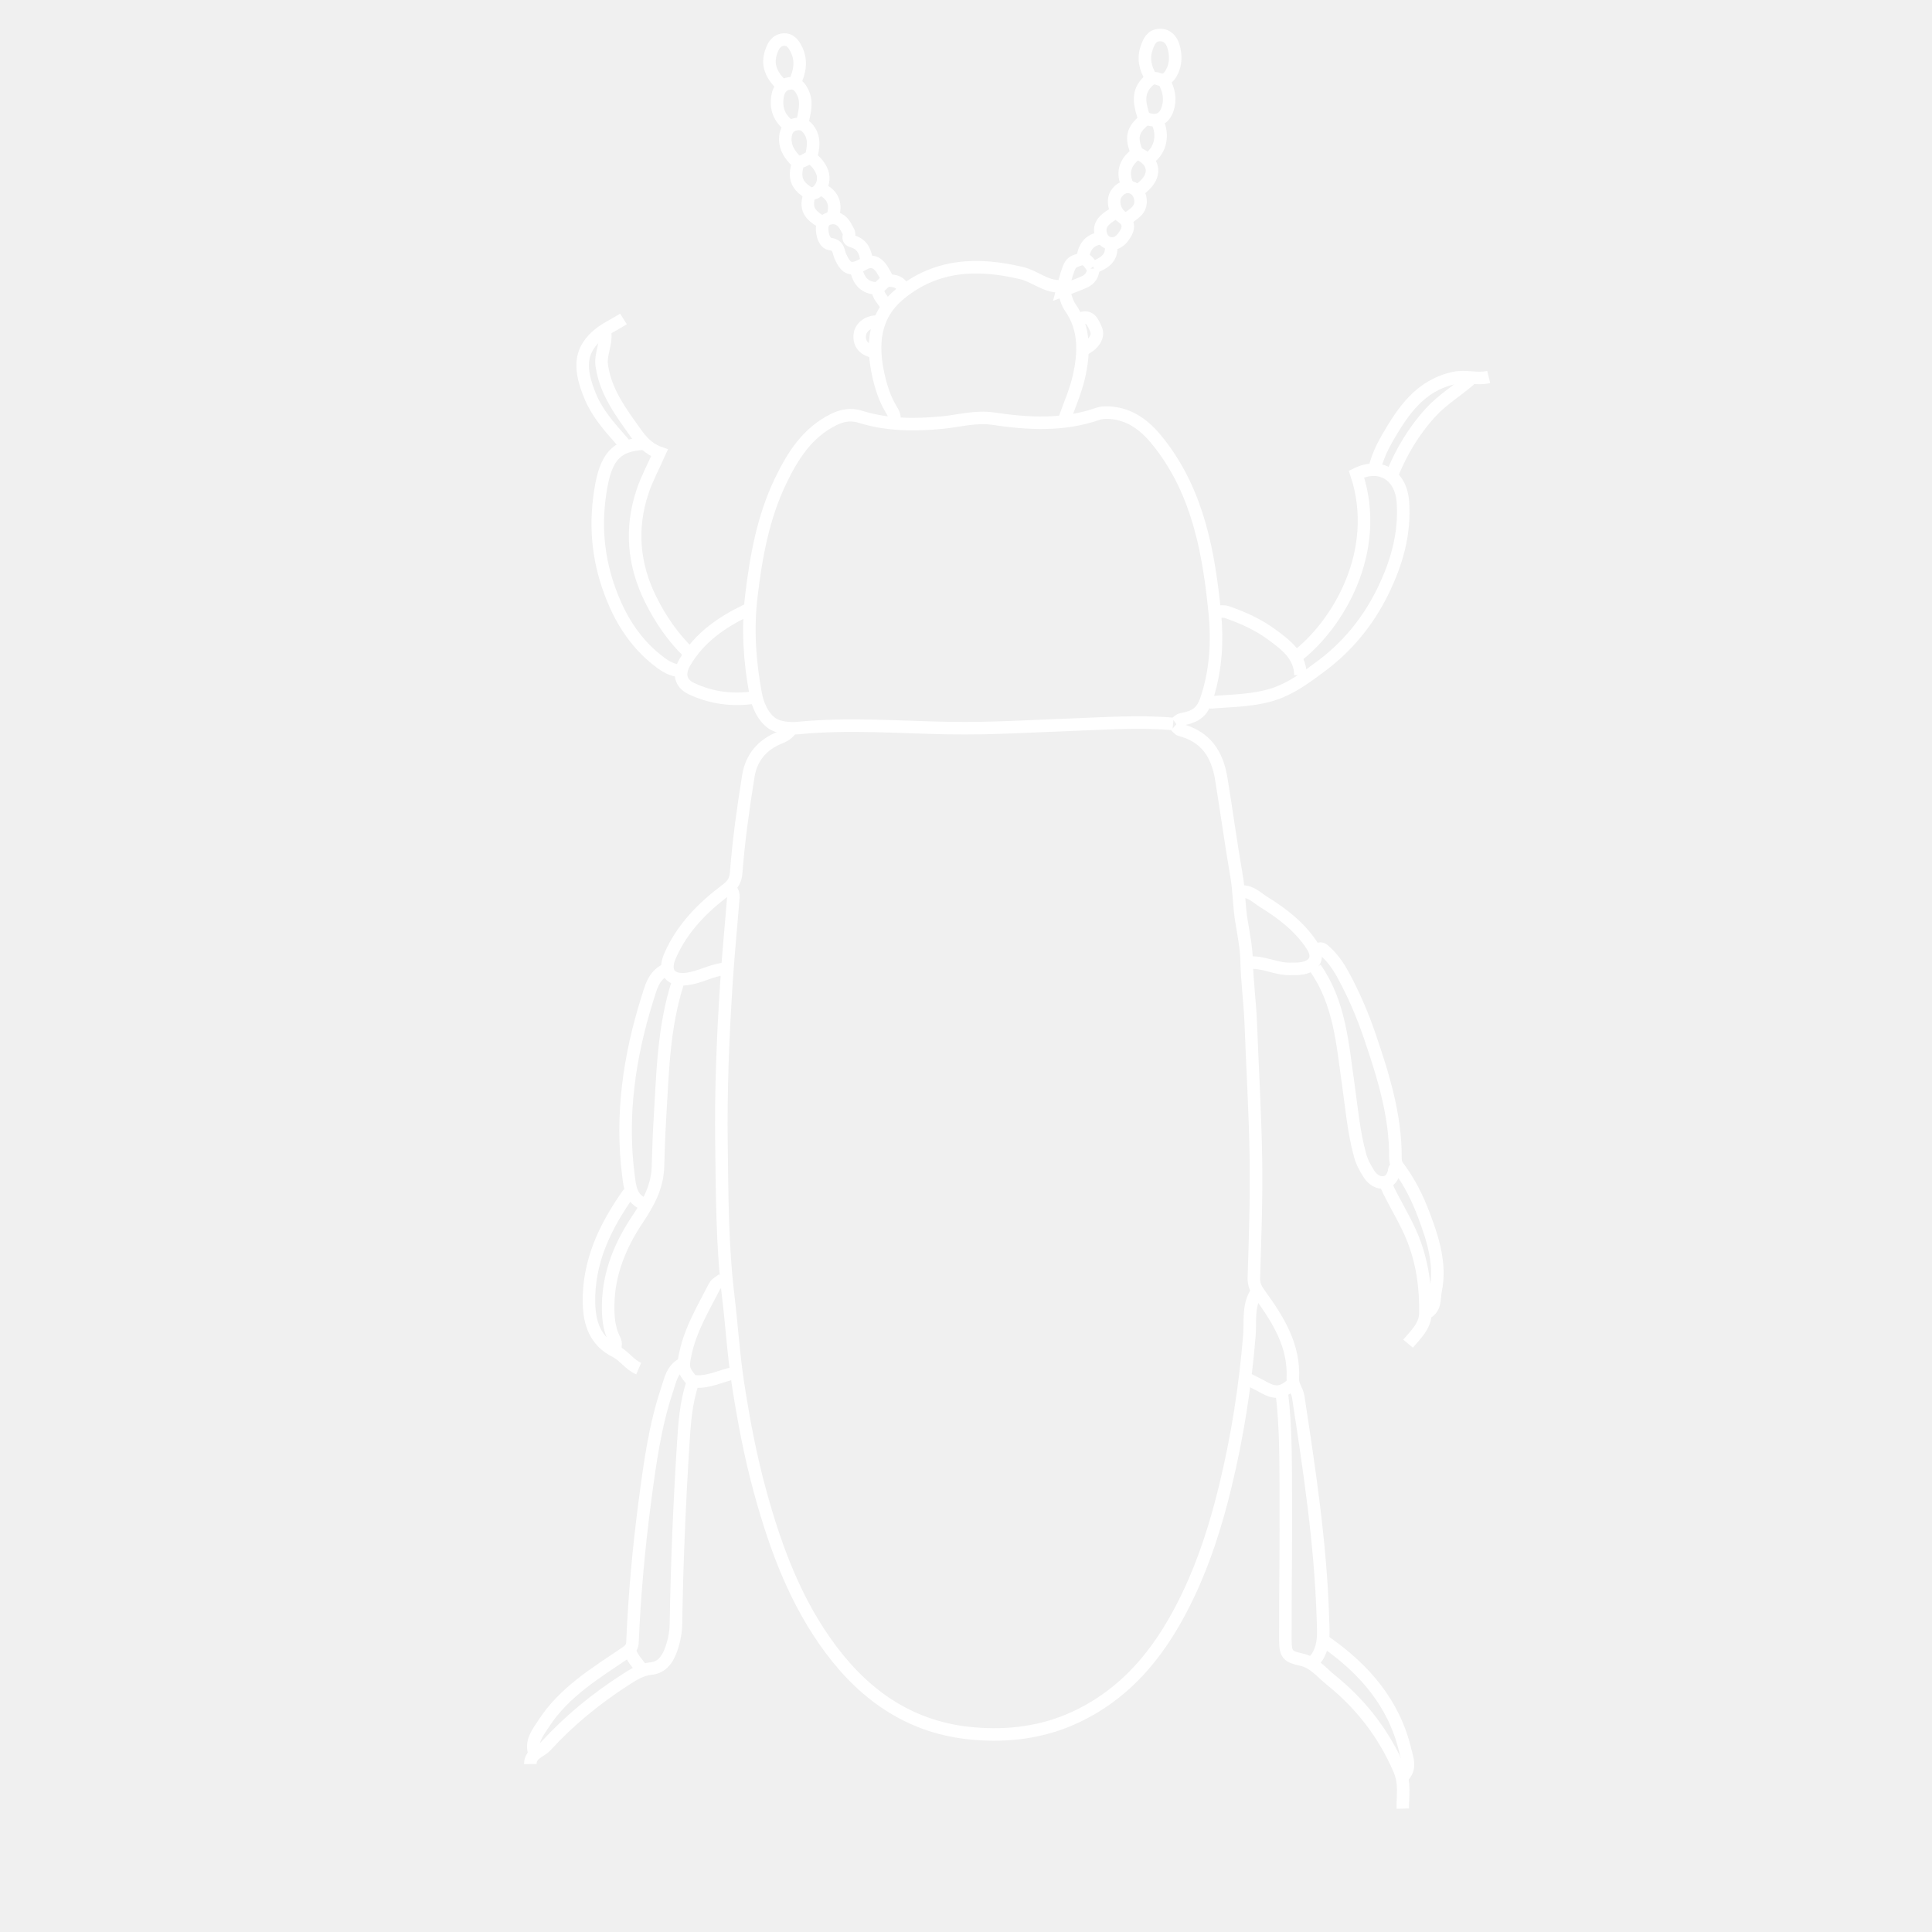
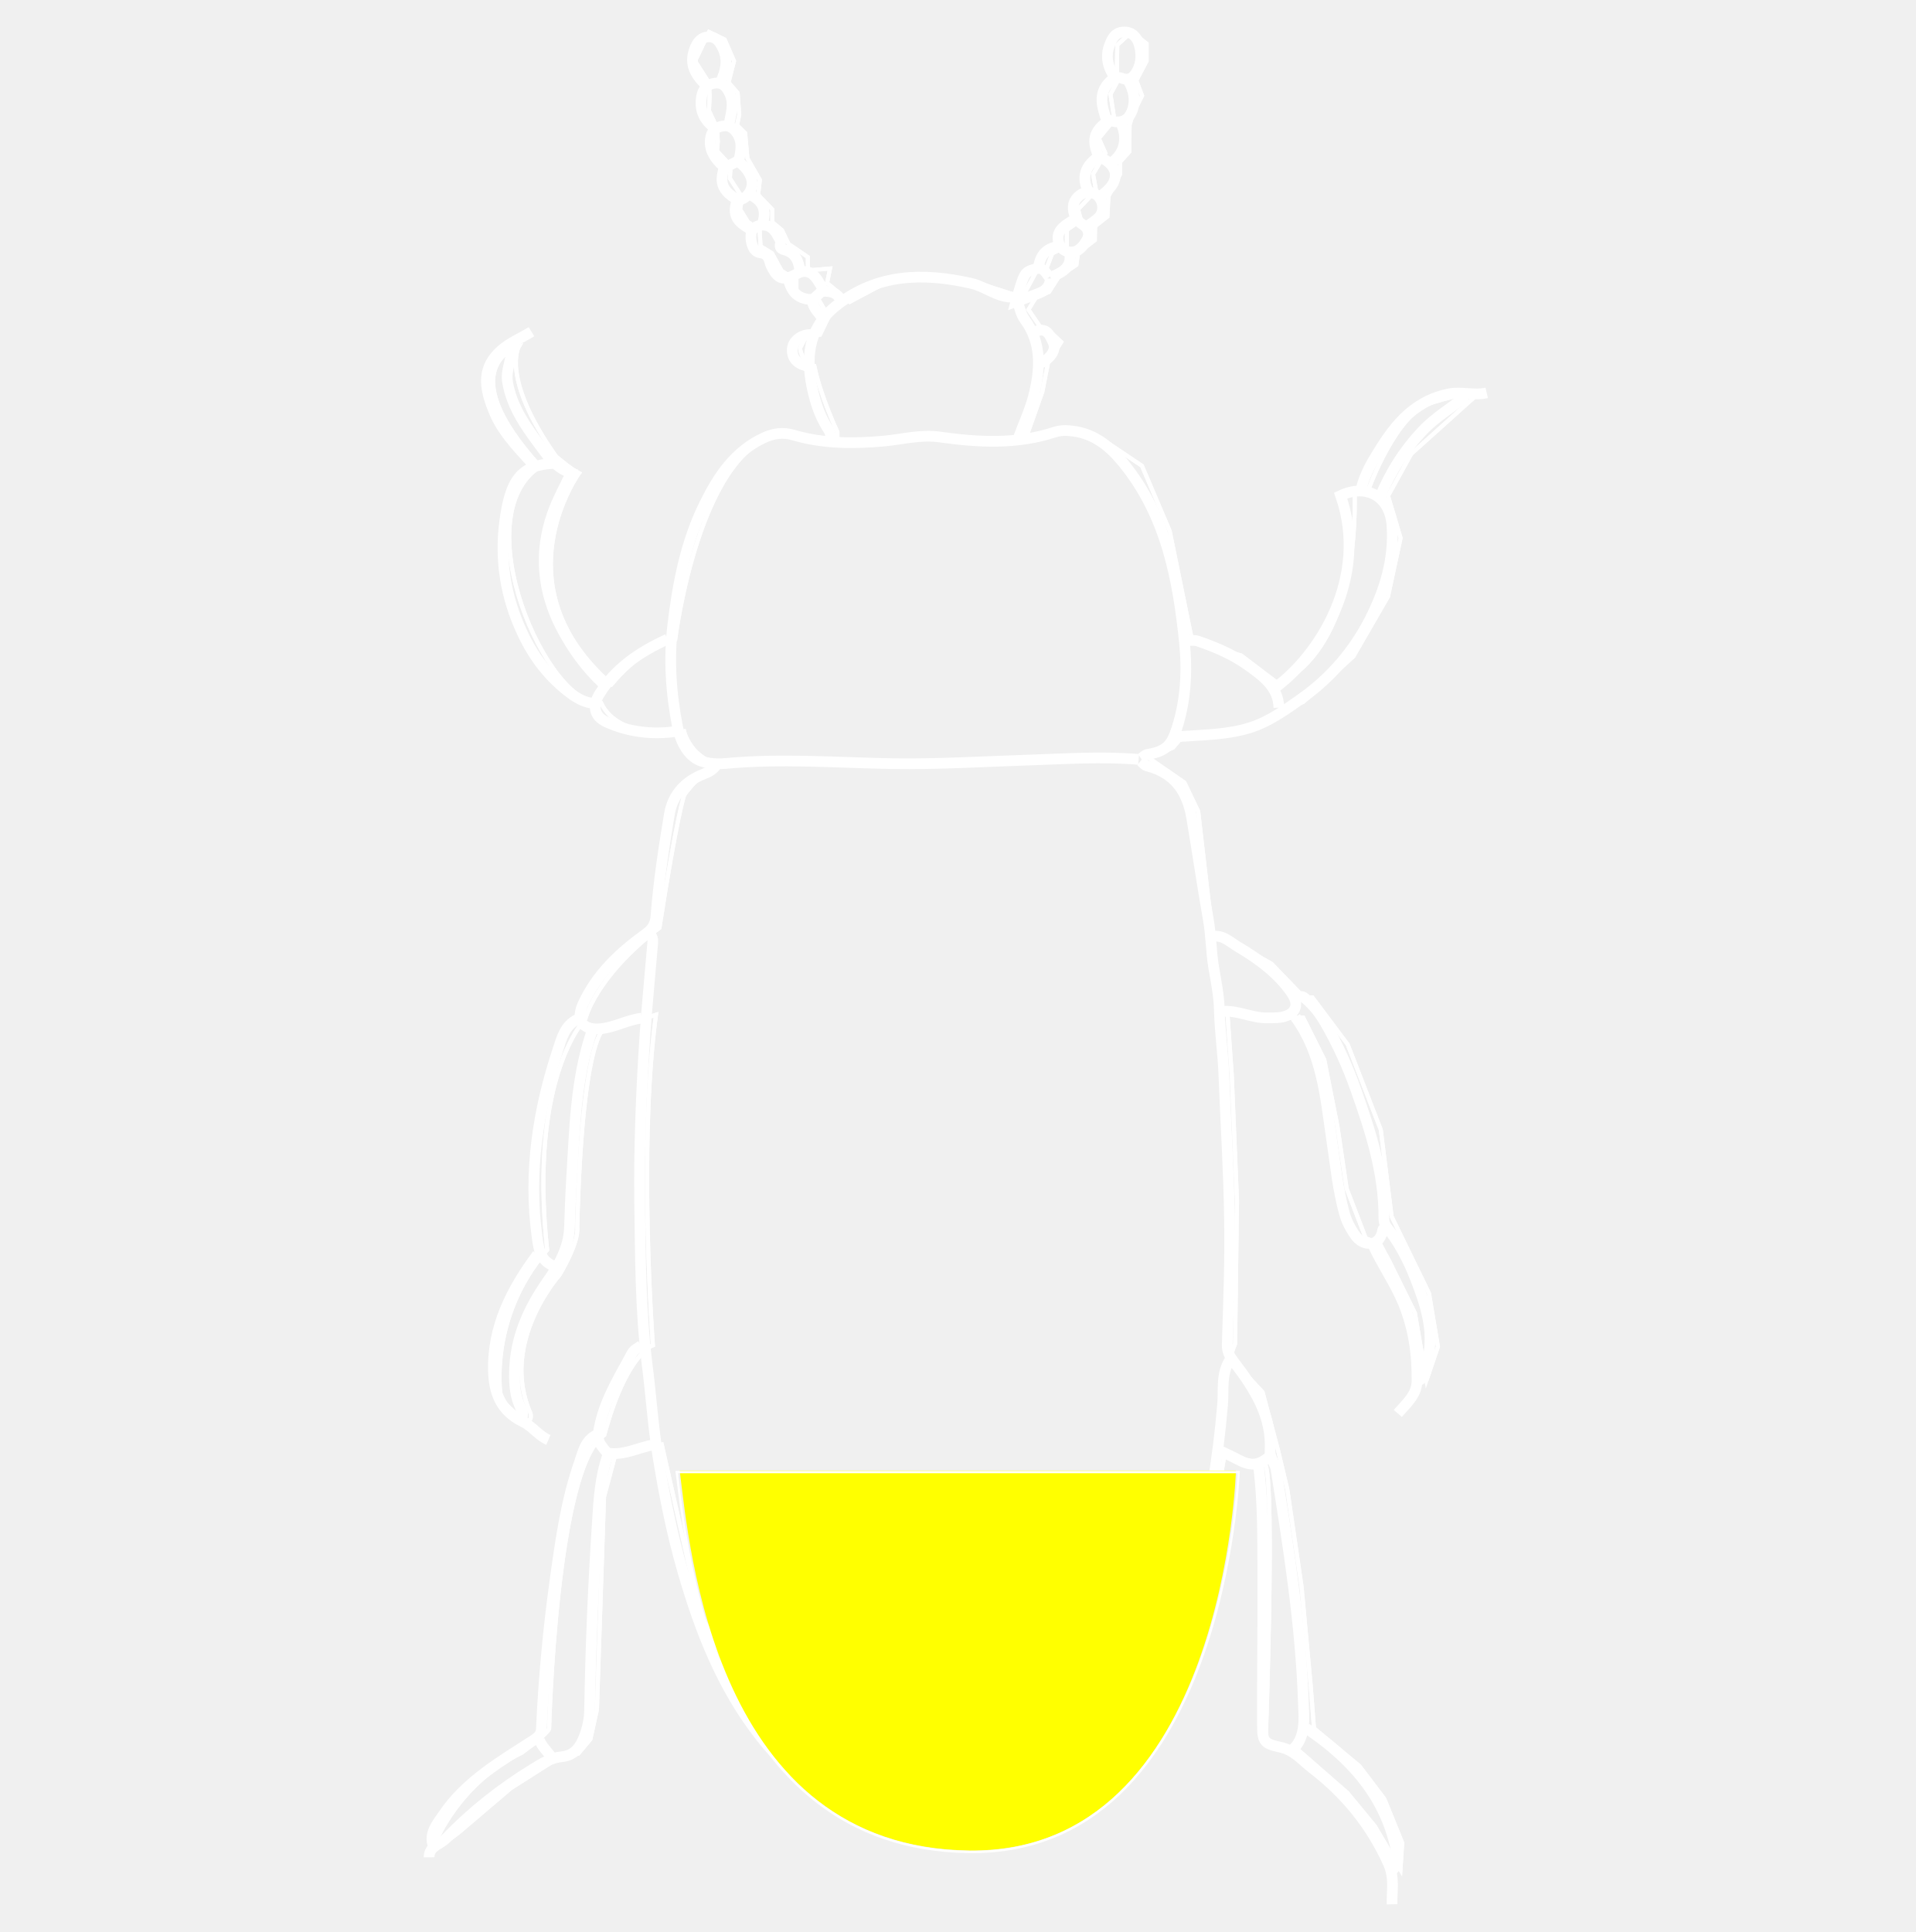
- <svg xmlns="http://www.w3.org/2000/svg" version="1.0" id="Layer_1" x="0px" y="0px" width="270px" height="270px" viewBox="0 0 270 270" enable-background="new 0 0 270 270" xml:space="preserve">
-   <g id="TSch3W_1_">
+ <svg xmlns="http://www.w3.org/2000/svg" version="1.1" x="0px" y="0px" width="1430.9px" height="1443.3px" viewBox="580 -586.3 1430.9 1443.3" enable-background="new 580 -586.3 1430.9 1443.3" xml:space="preserve">
+   <g id="Layer_10">
+ </g>
+   <g id="Layer_11">
+ </g>
+   <g id="Layer_9">
+     <rect x="731" y="-840.3" stroke="#FFFFFF" stroke-width="3" width="8" height="0" />
+   </g>
+   <g id="Layer_2_1_">
+ </g>
+   <g id="Layer_3_1_">
+ </g>
+   <g id="Layer_1">
+     <g id="Layer_3_copy">
+ 	</g>
+     <g id="Layer_2">
+ 	</g>
+     <g id="Layer_3">
+       <path fill="none" stroke="#FFFFFF" stroke-width="3" d="M905.9,788.9c0,0,17.4-43.5,64-65.9c19.5-14.2,20.3-17.8,20.3-17.8    s5-196.2,41.2-219.5c16.5-60.9,36.3-67,36.3-67s-11.1-148.1,2.3-246.9c-22.8,7.3-38.6,10.4-38.6,10.4s-16.5,4.2-20.2,148.3    c1.3,12-13.3,35.7-13.3,35.7s-45.1,50.4-21.6,103.4c2.8,16-22-10.5-22-10.5s-11-59.2,34.4-111.7    c-13.9-130.5,28.6-172.6,28.6-172.6s7.1-31.1,55.3-68c13.2-85,18.5-99.2,18.5-99.2s14-20.6,29.8-22.5C1096.1-17.8,1091-40,1091-40    s-48.2,7.7-61.9-21c-40.3,3.3-103-139.7-45.6-176.8c-68.4-75.1-15.9-89.7-15.9-89.7s-14,23.1,27.7,82.1    c12.1,10.3,17.2,12.6,17.2,12.6s-60.7,83.8,24.3,157.7c23.9-28.6,47.6-33.7,47.6-33.7s18.4-148.5,82.4-153.6    c19.8,3.2,38.7,5.1,38.7,5.1v-6.3c0,0-12.9-27.6-17.2-49.3c-9.7-1.8-10.7-13.4-10.7-13.4l5.4-10.1l9.5,0.1l6.5-13.4l-7.6-12.9    l-16.5-3.8V-377l-11.1-7l-7.1-13.1l-8.6-5.3l-0.7-12.2l-8.7-5.9l-5.9-9.5l1.7-8.7l-9.3-14.4l0.6-9.5l-10.2-10.9l0.6-7.2l-0.6-10    l-6-12.9l0.5-11l-0.5-9.8l-10.4-16.3l10.4-21.7l11.7,5.6l7,16.1l-4.1,16l6.8,7.8l1.2,16.2l-1.6,7.9l6,5.9l1.7,18.8l9.3,16.2    l-1.3,11.1l10.6,11v9.5l7.2,5.9l4.9,10.3l14.4,9.8l0.1,10l16.5-1.4l-2.2,10.8l16.9,14.1l23.3-12.4l22.6-6l20,0.2l35.2,5.8l27.9,9    l10.2-19l8-3.1l4.1-10.7l10.9-5.3v-12.2l10.6-7.3l-2.2-8.1l13.4-14.2l-2.2-12.1l9.2-15.7l-4.9-11l11.6-14.1l-2.9-18.9l4.8-8.9v-12    l0.3-15.9l10.7-9.8l11.2,8.8v12.9l-7.7,14.7l4.3,11.3l-7.1,14.1l-2.2,7.7l-0.2,10.2v9.8l-6.9,7.7v9.1l-8.7,16.5l-0.8,15.2    l-9.2,7.2l-0.2,10.4l-12.5,9.6l-1.3,8.9l-13.2,8.9l-7.2,11.3l-9.7,4l-5.7,9.2l11,16.1l7.1,2.1l6.4,6l-9.9,15.7l-4.2,21.5l-12,33.8    l31.2-5.4l27.2,8.1l28,18.8l20.7,48.6l17,83.2l36.3,9.8l27.7,21c0,0,58.3-17.2,57.3-140.1c-7.8-4.4,10.4-5.3,10.4-5.3    s20.4-56.4,46.4-64.2c26-7.9,36.6-8,36.6-8l-51.3,46.1l-17.3,31.4l9.4,31.4l-9.4,43.7l-25.9,44.8l-37.6,34.1l-11.8,3.3L1529-46.7    l-24.8,7.5l-27.4,2.1l-12.1-0.7l-8.5,10l-18,7.8l26.5,18.3l10.3,21.5l10.6,91.3l7.2,1.7l37,20.9l24.3,25.2l6.2-0.1l26.4,35.2    l24.7,63.7l8.1,64.8l27.9,57.3l6.7,39.9l-8.6,25.2l-8.6-50.3l-19.2-38.9l-7.2-13.3l-10.3-3.6l-14.3-37.2L1579,255l-9.8-49.6    l-15.8-31.6l-21.3,0.5l-35.4-6l3.4,48.8l3.9,93.7l-1.4,106.7l-3.8,10.1l24.3,26.1l11.6,43.6l6.9,29.1l10.6,72.4l6.8,73.5l2.5,32.5    l34,28.3l18.5,24.4l13.4,32.9l-1.3,20L1607,778l-20.5-24.9l-36.2-31.6l-24.8-7.8c0,0,6.7-184.7,0-205.2    c-15.4-4.5-30.7-8.8-30.7-8.8l-8.3,49.5l-10.7,50.8l-38.1,87.7l-41.3,52.7l-51,29.6l-61.8,7.9l-64.5-13.9l-65.1-43.9l-51.7-102.7    l-28-124.6l-34.7,7.7l-8.4,31.4l-5.3,158.8l-4.9,22.3l-9.1,10.8l-14.1,2.7l-36.4,23.2l-38.3,32.6l-13.8,10.5L905.9,788.9z" />
+       <path fill="none" stroke="#FFFFFF" stroke-width="3" stroke-miterlimit="10" d="M905.9,788.9c0,0,17.4-43.5,64-65.9    c19.5-14.2,20.3-17.8,20.3-17.8s5-196.2,41.2-219.5c16.5-60.9,36.3-67,36.3-67s-11.1-148.1,2.3-246.9    c-22.8,7.3-38.6,10.4-38.6,10.4s-16.5,4.2-20.2,148.3c1.3,12-13.3,35.7-13.3,35.7s-45.1,50.4-21.6,103.4c2.8,16-22-10.5-22-10.5    s-11-59.2,34.4-111.7c-13.9-130.5,28.6-172.6,28.6-172.6s7.1-31.1,55.3-68c13.2-85,18.5-99.2,18.5-99.2s14-20.6,29.8-22.5    C1096.1-17.8,1091-40,1091-40s-48.2,7.7-61.9-21c-40.3,3.3-103-139.7-45.6-176.8c-68.4-75.1-15.9-89.7-15.9-89.7    s-14,23.1,27.7,82.1c12.1,10.3,17.2,12.6,17.2,12.6s-60.7,83.8,24.3,157.7c23.9-28.6,47.6-33.7,47.6-33.7s18.4-148.5,82.4-153.6    c19.8,3.2,38.7,5.1,38.7,5.1v-6.3c0,0-12.9-27.6-17.2-49.3c-9.7-1.8-10.7-13.4-10.7-13.4l5.4-10.1l9.5,0.1l6.5-13.4l-7.6-12.9    l-16.5-3.8V-377l-11.1-7l-7.1-13.1l-8.6-5.3l-0.7-12.2l-8.7-5.9l-5.9-9.5l1.7-8.7l-9.3-14.4l0.6-9.5l-10.2-10.9l0.6-7.2l-0.6-10    l-6-12.9l0.5-11l-0.5-9.8l-10.4-16.3l10.4-21.7l11.7,5.6l7,16.1l-4.1,16l6.8,7.8l1.2,16.2l-1.6,7.9l6,5.9l1.7,18.8l9.3,16.2    l-1.3,11.1l10.6,11v9.5l7.2,5.9l4.9,10.3l14.4,9.8l0.1,10l16.5-1.4l-2.2,10.8l16.9,14.1l23.3-12.4l22.6-6l20,0.2l35.2,5.8l27.9,9    l10.2-19l8-3.1l4.1-10.7l10.9-5.3v-12.2l10.6-7.3l-2.2-8.1l13.4-14.2l-2.2-12.1l9.2-15.7l-4.9-11l11.6-14.1l-2.9-18.9l4.8-8.9v-12    l0.3-15.9l10.7-9.8l11.2,8.8v12.9l-7.7,14.7l4.3,11.3l-7.1,14.1l-2.2,7.7l-0.2,10.2v9.8l-6.9,7.7v9.1l-8.7,16.5l-0.8,15.2    l-9.2,7.2l-0.2,10.4l-12.5,9.6l-1.3,8.9l-13.2,8.9l-7.2,11.3l-9.7,4l-5.7,9.2l11,16.1l7.1,2.1l6.4,6l-9.9,15.7l-4.2,21.5l-12,33.8    l31.2-5.4l27.2,8.1l28,18.8l20.7,48.6l17,83.2l36.3,9.8l27.7,21c0,0,58.3-17.2,57.3-140.1c-7.8-4.4,10.4-5.3,10.4-5.3    s20.4-56.4,46.4-64.2c26-7.9,36.6-8,36.6-8l-51.3,46.1l-17.3,31.4l9.4,31.4l-9.4,43.7l-25.9,44.8l-37.6,34.1l-11.8,3.3L1529-46.7    l-24.8,7.5l-27.4,2.1l-12.1-0.7l-8.5,10l-18,7.8l26.5,18.3l10.3,21.5l10.6,91.3l7.2,1.7l37,20.9l24.3,25.2l6.2-0.1l26.4,35.2    l24.7,63.7l8.1,64.8l27.9,57.3l6.7,39.9l-8.6,25.2l-8.6-50.3l-19.2-38.9l-7.2-13.3l-10.3-3.6l-14.3-37.2L1579,255l-9.8-49.6    l-15.8-31.6l-21.3,0.5l-35.4-6l3.4,48.8l3.9,93.7l-1.4,106.7l-3.8,10.1l24.3,26.1l11.6,43.6l6.9,29.1l10.6,72.4l6.8,73.5l2.5,32.5    l34,28.3l18.5,24.4l13.4,32.9l-1.3,20L1607,778l-20.5-24.9l-36.2-31.6l-24.8-7.8c0,0,6.7-184.7,0-205.2    c-15.4-4.5-30.7-8.8-30.7-8.8l-8.3,49.5l-10.7,50.8l-38.1,87.7l-41.3,52.7l-51,29.6l-61.8,7.9l-64.5-13.9l-65.1-43.9l-51.7-102.7    l-28-124.6l-34.7,7.7l-8.4,31.4l-5.3,158.8l-4.9,22.3l-9.1,10.8l-14.1,2.7l-36.4,23.2l-38.3,32.6l-13.8,10.5L905.9,788.9z" />
+     </g>
    <g>
-       <path fill="none" stroke="#FFFFFF" stroke-width="1.75" d="M175.466,180.8c-1.065,1.824-0.705,3.907-0.862,5.839    c-0.584,7.156-1.69,14.198-3.39,21.176c-1.248,5.121-2.812,10.114-5.055,14.872c-3.483,7.389-8.188,13.702-15.851,17.283    c-4.544,2.123-9.338,2.718-14.28,2.293c-8.481-0.729-14.89-5.048-19.878-11.698c-4.925-6.566-7.72-14.116-9.877-21.937    c-1.386-5.025-2.351-10.142-3.144-15.287c-0.624-4.049-0.865-8.148-1.358-12.21c-0.858-7.075-0.848-14.184-0.945-21.27    c-0.102-7.428,0.2-14.873,0.679-22.304c0.262-4.065,0.664-8.113,0.983-12.17c0.033-0.426-0.088-0.765-0.332-1.085" />
-       <path fill="none" stroke="#FFFFFF" stroke-width="1.75" d="M164.24,101.397c0.248,0.215,0.464,0.55,0.749,0.626    c3.525,0.933,5.121,3.355,5.689,6.828c0.737,4.514,1.347,9.048,2.128,13.549c0.366,2.109,0.343,4.226,0.69,6.321    c0.31,1.868,0.685,3.788,0.726,5.624c0.064,2.9,0.464,5.759,0.573,8.644c0.242,6.384,0.629,12.766,0.724,19.152    c0.082,5.463-0.124,10.931-0.289,16.395c-0.031,1.03,0.285,1.599,0.904,2.453c2.508,3.46,4.787,7.114,4.536,11.686    c-0.051,0.94,0.627,1.65,0.761,2.531c1.563,10.268,3.131,20.539,3.446,30.94c0.045,1.483,0.21,3.054-0.363,4.558    c-0.266,0.699-0.639,1.22-1.183,1.671" />
-       <path fill="none" stroke="#FFFFFF" stroke-width="1.75" d="M96.788,193.267c-0.954,2.813-1.133,5.759-1.317,8.676    c-0.526,8.33-0.868,16.67-1.007,25.018c-0.022,1.329-0.314,2.692-0.83,3.961c-0.489,1.201-1.299,2.125-2.627,2.257    c-1.436,0.142-2.562,0.893-3.692,1.62c-4.055,2.609-7.765,5.65-11.025,9.21c-0.746,0.815-2.196,1.045-2.173,2.521" />
-       <path fill="none" stroke="#FFFFFF" stroke-width="1.75" d="M95.366,190.62c-1.448,0.746-1.695,2.269-2.133,3.573    c-1.678,4.993-2.392,10.188-3.08,15.391c-0.874,6.614-1.482,13.246-1.763,19.91c-0.025,0.592-0.247,0.999-0.881,1.429    c-4.221,2.863-8.661,5.519-11.525,9.945c-0.812,1.255-1.885,2.507-1.271,4.224" />
-       <path fill="none" stroke="#FFFFFF" stroke-width="1.75" d="M179.131,194.633c0.59,4.758,0.53,9.545,0.562,14.322    c0.044,6.733-0.083,13.466-0.062,20.199c0.006,2.059,0.32,2.359,2.235,2.781c1.765,0.389,2.829,1.799,4.107,2.829    c4.198,3.38,7.406,7.499,9.584,12.532c0.842,1.946,0.448,3.639,0.489,5.462" />
-       <path fill="none" stroke="#FFFFFF" stroke-width="1.75" d="M164.298,101.064c0.26-0.183,0.5-0.48,0.784-0.531    c2.438-0.436,3.064-1.261,3.732-3.471c1.126-3.721,1.333-7.574,0.966-11.288c-0.835-8.447-2.3-16.826-7.747-23.809    c-1.641-2.104-3.588-3.876-6.44-4.243c-0.777-0.1-1.514-0.115-2.25,0.139c-4.77,1.646-9.666,1.371-14.508,0.652    c-2.484-0.369-4.753,0.311-7.117,0.54c-3.883,0.375-7.738,0.366-11.508-0.817c-1.288-0.404-2.479-0.199-3.67,0.384    c-3.724,1.823-5.783,5.118-7.474,8.646c-2.43,5.067-3.41,10.523-4.069,16.073c-0.546,4.596-0.231,9.124,0.605,13.624    c0.284,1.531,0.996,3.172,2.214,4.067c0.934,0.686,2.51,0.833,3.751,0.712c7.093-0.693,14.176-0.101,21.259,0.013    c5.745,0.093,11.473-0.284,17.205-0.488c4.639-0.165,9.265-0.51,13.904-0.093" />
-       <path fill="none" stroke="#FFFFFF" stroke-width="1.75" d="M89.825,62.01c-4.105,0.255-5.388,2.263-6.068,7.678    c-0.647,5.153,0.133,10.058,2.23,14.781c1.431,3.223,3.455,5.992,6.296,8.117c0.799,0.597,1.672,1.083,2.705,1.166" />
-       <path fill="none" stroke="#FFFFFF" stroke-width="1.75" d="M92.995,135.551c-1.677,0.808-2.065,2.575-2.52,4.023    c-2.531,8.04-3.731,16.269-2.651,24.707c0.2,1.566,0.344,3.278,2.196,3.988" />
-       <path fill="none" stroke="#FFFFFF" stroke-width="1.75" d="M94.758,137.229c-2.083,6.372-2.154,13.008-2.56,19.598    c-0.129,2.096-0.179,4.197-0.249,6.296c-0.091,2.738-1.344,5.027-2.813,7.215c-2.434,3.628-4.059,7.519-4.143,11.959    c-0.032,1.709,0.097,3.397,0.886,4.93c0.242,0.469,0.134,0.822,0.098,1.238" />
-       <path fill="none" stroke="#FFFFFF" stroke-width="1.75" d="M181.172,91.763c5.68-4.32,12-14.628,8.399-25.517    c3.252-1.592,6.203,0.077,6.484,3.883c0.327,4.424-0.86,8.551-2.81,12.531c-2.05,4.183-4.925,7.69-8.596,10.424    c-1.988,1.48-4.066,3.048-6.458,3.863c-2.87,0.978-5.931,0.963-8.932,1.204c-0.149,0.012-0.312-0.157-0.469-0.241" />
-       <path fill="none" stroke="#FFFFFF" stroke-width="1.75" d="M199.419,183.444c1.245-0.678,0.986-1.97,1.206-3.045    c0.758-3.702-0.351-7.168-1.615-10.538c-0.897-2.394-2.048-4.73-3.611-6.781c-0.361-0.473-0.386-0.922-0.385-1.314    c0.024-5.898-1.694-11.407-3.566-16.906c-1.028-3.02-2.269-5.921-3.803-8.712c-0.705-1.284-1.534-2.434-2.659-3.392    c-0.435-0.37-0.699-0.099-1.042,0.01" />
-       <path fill="none" stroke="#FFFFFF" stroke-width="1.75" d="M183.841,135.319c3.37,4.823,3.767,10.494,4.557,16.047    c0.479,3.366,0.768,6.761,1.666,10.059c0.262,0.961,0.707,1.798,1.245,2.629c0.544,0.84,1.316,1.314,2.195,1.174    c0.812-0.129,1.253-0.903,1.362-1.769c0.014-0.109,0.141-0.203,0.216-0.305" />
-       <path fill="none" stroke="#FFFFFF" stroke-width="1.75" d="M84.563,46.527c0.202,1.551-0.688,2.977-0.465,4.549    c0.519,3.668,2.654,6.502,4.711,9.386c0.862,1.208,1.827,2.289,3.361,2.828c-0.801,1.801-1.748,3.547-2.37,5.402    c-1.729,5.159-1.275,10.239,1.13,15.08c1.369,2.755,3.107,5.307,5.352,7.465" />
-       <path fill="none" stroke="#FFFFFF" stroke-width="1.75" d="M148.239,40.006c-2.075,0.118-3.596-1.398-5.501-1.848    c-6.085-1.437-11.867-1.258-16.946,2.904c-3.732,3.058-3.988,7.134-3.019,11.448c0.359,1.598,0.86,3.168,1.715,4.616    c0.3,0.507,0.733,1.133,0.392,1.843" />
-       <path fill="none" stroke="#FFFFFF" stroke-width="1.75" d="M110.517,101.947c-0.375,0.574-0.867,0.872-1.544,1.143    c-2.396,0.962-3.965,2.721-4.389,5.358c-0.716,4.452-1.346,8.913-1.695,13.414c-0.069,0.889-0.272,1.645-1.318,2.427    c-3.294,2.464-6.221,5.364-7.936,9.305c-1.005,2.31,0.137,3.515,2.409,3.212c1.761-0.235,3.29-1.161,5.028-1.387" />
-       <path fill="none" stroke="#FFFFFF" stroke-width="1.75" d="M87.895,166.699c-3.302,4.636-5.728,9.621-5.581,15.466    c0.07,2.797,0.877,5.287,3.742,6.719c1.148,0.574,1.934,1.841,3.2,2.382" />
-       <path fill="none" stroke="#FFFFFF" stroke-width="1.75" d="M185.213,229.448c5.443,3.792,9.603,8.566,11.169,15.169    c0.254,1.073,0.822,2.426-0.216,3.535" />
-       <path fill="none" stroke="#FFFFFF" stroke-width="1.75" d="M208.046,52.683c-1.597,0.389-3.193-0.216-4.839,0.143    c-4.734,1.033-7.113,4.592-9.3,8.362c-0.776,1.338-1.431,2.772-1.806,4.301" />
-       <path fill="none" stroke="#FFFFFF" stroke-width="1.75" d="M193.65,165.474c1.154,2.618,2.767,4.999,3.823,7.678    c1.329,3.372,1.795,6.861,1.723,10.429c-0.036,1.761-1.366,2.938-2.418,4.199" />
-       <path fill="none" stroke="#FFFFFF" stroke-width="1.75" d="M87.131,44.577c-1.283,0.804-2.723,1.437-3.816,2.447    c-2.355,2.176-2.37,4.656-0.815,8.392c0.968,2.326,2.616,4.19,4.255,6.051c0.253,0.288,0.55,0.522,0.513,0.953" />
-       <path fill="none" stroke="#FFFFFF" stroke-width="1.75" d="M205.407,53.078c-1.781,1.542-3.816,2.764-5.432,4.523    c-2.389,2.602-4.154,5.565-5.466,8.821" />
-       <path fill="none" stroke="#FFFFFF" stroke-width="1.75" d="M111.058,11.579c0.721-1.57,1.045-3.11,0.182-4.789    c-0.4-0.777-0.892-1.302-1.687-1.264c-0.794,0.037-1.315,0.535-1.656,1.381c-0.733,1.823-0.41,3.282,1.382,5.046" />
-       <path fill="none" stroke="#FFFFFF" stroke-width="1.75" d="M159.883,16.512c-0.503-1.679-1.079-3.349,0.333-4.918    c0.475-0.527,0.943-0.847,1.651-0.559c0.941,0.382,1.471-0.198,1.853-0.882c0.652-1.169,0.634-2.491,0.268-3.692    c-0.236-0.776-0.797-1.593-1.906-1.565c-1.163,0.029-1.523,0.943-1.816,1.752c-0.532,1.467-0.238,2.899,0.604,4.212" />
-       <path fill="none" stroke="#FFFFFF" stroke-width="1.75" d="M101.036,178.761c-0.4,0.33-0.958,0.579-1.176,1.002    c-1.56,3.039-3.341,5.987-4.069,9.389c-0.423,1.977-0.339,2.345,0.936,3.843c2.184,0.385,3.981-0.786,5.954-1.097" />
-       <path fill="none" stroke="#FFFFFF" stroke-width="1.75" d="M181.748,94.348c-0.065-2.774-2.062-4.217-3.99-5.649    c-1.903-1.413-4.063-2.379-6.296-3.155c-0.411-0.143-0.9-0.061-1.353-0.083" />
-       <path fill="none" stroke="#FFFFFF" stroke-width="1.75" d="M174.552,134.552c1.962-0.2,3.731,0.884,5.682,0.852    c0.575-0.009,1.151,0.024,1.72-0.076c1.872-0.328,2.442-1.588,1.409-3.174c-1.725-2.647-4.182-4.508-6.814-6.14    c-0.931-0.577-1.747-1.486-3.001-1.404" />
-       <path fill="none" stroke="#FFFFFF" stroke-width="1.75" d="M104.349,85.278c-3.492,1.676-6.6,3.826-8.618,7.237    c-0.952,1.609-0.672,2.976,0.888,3.716c2.796,1.326,5.781,1.703,8.856,1.236" />
-       <path fill="none" stroke="#FFFFFF" stroke-width="1.75" d="M148.651,40.592c0.262,0.82,0.418,1.658,0.938,2.404    c2.078,2.98,1.937,6.316,1.2,9.618c-0.457,2.045-1.338,3.994-2.029,5.987" />
-       <path fill="none" stroke="#FFFFFF" stroke-width="1.75" d="M121.102,36.464c-0.137-1.265-0.582-2.331-1.924-2.722    c-0.454-0.132-0.669-0.33-0.541-0.793c0.122-0.44-0.179-0.749-0.341-1.079c-0.428-0.872-1.078-1.53-2.138-1.393    c-0.702,0.091-1.216,0.519-1.258,1.305c-0.053,0.997,0.31,2.206,1.129,2.325c1.251,0.181,1.107,1.038,1.413,1.72    c0.819,1.824,1.527,2.065,3.241,1.078c1.138-0.655,2.074-0.297,2.852,1.201c0.16,0.308,0.476,0.64,0.35,1.073    c-0.41,0.385-0.821,0.77-1.229,1.154c0.002,0.946,0.691,1.543,1.146,2.258" />
-       <path fill="none" stroke="#FFFFFF" stroke-width="1.75" d="M122.7,44.967c-1.219-0.135-2.409,0.702-2.539,1.784    c-0.147,1.225,0.499,2.071,1.813,2.373" />
-       <path fill="none" stroke="#FFFFFF" stroke-width="1.75" d="M151.5,48.799c1.371-0.678,2.105-1.806,1.666-2.78    c-0.422-0.937-0.817-2.112-2.299-1.442" />
-       <path fill="none" stroke="#FFFFFF" stroke-width="1.75" d="M162.67,11.345c0.692,1.217,0.951,2.512,0.513,3.857    c-0.478,1.468-1.516,1.913-2.968,1.368c-1.844,1.359-2.201,2.505-1.473,4.382c0.135,0.349,0.258,0.461,0.588,0.632    c2.067,1.064,2.223,2.973,0.423,4.502c-0.214,0.182-0.411,0.384-0.616,0.576" />
-       <path fill="none" stroke="#FFFFFF" stroke-width="1.75" d="M110.345,17.622c-1.437-1.064-1.98-2.469-1.666-4.232    c0.175-0.981,0.732-1.621,1.688-1.738c0.931-0.115,1.445,0.468,1.84,1.313c0.688,1.473,0.148,2.862-0.083,4.283" />
-       <path fill="none" stroke="#FFFFFF" stroke-width="1.75" d="M161.82,17.193c0.709,1.583,0.488,3.684-1.204,4.93" />
-       <path fill="none" stroke="#FFFFFF" stroke-width="1.75" d="M113.364,21.919c0.279-1.234,0.53-2.468-0.222-3.636    c-0.489-0.76-1.122-1.142-2.075-0.887c-1.055,0.282-1.305,1.213-1.322,1.997c-0.028,1.269,0.666,2.34,1.617,3.203    c0.708,0.174,1.211-0.339,1.83-0.59c0.711,0.404,1.209,1.002,1.565,1.703c0.463,0.912,0.37,1.922-0.193,2.661    c-0.199,0.262-0.838,1.046-1.734,0.465c-0.99-0.642-1.601-1.377-1.58-2.548c0.009-0.5,0.161-0.998,0.248-1.497" />
-       <path fill="none" stroke="#FFFFFF" stroke-width="1.75" d="M152.781,37.544c-0.013,0.859-0.454,1.492-1.187,1.833    c-0.962,0.448-1.979,0.78-3.151,1.231c1.047-3.954,1.078-3.866,2.314-4.299c1.132-0.397,1.41,0.427,1.888,1.04" />
-       <path fill="none" stroke="#FFFFFF" stroke-width="1.75" d="M180.528,193.507c-1.441,1.197-2.351,1.263-4.001,0.334    c-0.666-0.375-1.361-0.7-2.043-1.047" />
-       <path fill="none" stroke="#FFFFFF" stroke-width="1.75" d="M113.128,27.189c-0.613,1.942-0.077,2.83,1.884,3.927" />
-       <path fill="none" stroke="#FFFFFF" stroke-width="1.75" d="M158.65,21.608c-1.452,1.144-1.849,2.556-1.088,4.265" />
-       <path fill="none" stroke="#FFFFFF" stroke-width="1.75" d="M114.799,26.453c1.69,0.819,2.123,2.143,1.551,3.869" />
-       <path fill="none" stroke="#FFFFFF" stroke-width="1.75" d="M155.672,29.825c-0.897,0.601-1.949,1.198-1.909,2.397    c0.025,0.767,0.436,1.66,1.434,1.79c1.129,0.146,1.743-0.768,2.175-1.513c0.393-0.679,0.387-1.538-0.571-2.173    c-1.083-0.718-1.379-2.323-0.83-3.19c0.627-0.992,1.652-1.298,2.531-0.757c0.918,0.565,1.219,2.088,0.484,2.984    c-0.42,0.512-1.041,0.859-1.571,1.28" />
-       <path fill="none" stroke="#FFFFFF" stroke-width="1.75" d="M155.249,34.206c0.299,1.912-1.01,2.588-2.439,3.172" />
-       <path fill="none" stroke="#FFFFFF" stroke-width="1.75" d="M153.869,33.28c-1.643,0.217-2.38,1.255-2.547,2.81" />
-       <path fill="none" stroke="#FFFFFF" stroke-width="1.75" d="M119.677,37.756c0.337,1.511,1.161,2.485,2.81,2.547" />
-       <path fill="none" stroke="#FFFFFF" stroke-width="1.75" d="M88.141,230.991c0.331,0.904,1.041,1.554,1.563,2.329" />
-       <path fill="none" stroke="#FFFFFF" stroke-width="1.75" d="M124.05,39.206c0.812,0.006,1.591,0.091,2.074,0.876" />
+       <path fill="none" stroke="#FFFFFF" stroke-width="8" d="M1498.3,430.3c-6.3,10.2-4.1,22-5.1,33c-3.4,40.4-10,80.1-20,119.5    c-7.3,28.9-16.5,57.1-29.8,83.9c-20.6,41.7-48.4,77.3-93.6,97.6c-26.8,12-55.2,15.3-84.2,13c-50.1-4.2-87.8-28.5-117.3-66    c-29.1-37-45.5-79.6-58.3-123.8c-8.2-28.4-13.9-57.2-18.6-86.2c-3.7-22.8-5.1-46-8.1-68.9c-5-40.1-4.9-80.2-5.5-120.2    c-0.5-41.9,1.2-83.9,4-125.9c1.6-22.9,3.9-45.8,5.8-68.7c0.2-2.4-0.5-4.4-1.9-6.1" />
+       <path fill="none" stroke="#FFFFFF" stroke-width="8" d="M1432-17.8c1.5,1.2,2.8,3.1,4.5,3.6c20.8,5.3,30.2,19,33.6,38.5    c4.3,25.5,8,51,12.5,76.5c2.1,11.9,2,23.8,4,35.7c1.8,10.5,4,21.4,4.2,31.8c0.4,16.3,2.8,32.5,3.4,48.8c1.4,36,3.7,72,4.2,108.1    c0.5,30.8-0.7,61.7-1.7,92.5c-0.2,5.8,1.7,9,5.3,13.8c14.9,19.5,28.2,40.2,26.7,65.9c-0.3,5.3,3.7,9.3,4.5,14.3    c9.2,57.9,18.5,115.9,20.4,174.6c0.3,8.4,1.3,17.2-2.1,25.8c-1.6,4-3.8,6.9-7,9.4" />
+       <path fill="none" stroke="#FFFFFF" stroke-width="8" d="M1034,500.7c-5.6,15.9-6.7,32.5-7.7,49c-3.1,47-5.1,94-5.9,141.2    c-0.1,7.5-1.8,15.2-4.9,22.3c-2.9,6.8-7.6,12-15.5,12.8c-8.5,0.8-15.2,5.1-21.7,9.1c-24,14.7-45.8,31.9-65,51.9    c-4.5,4.6-12.9,5.9-12.8,14.2" />
+       <path fill="none" stroke="#FFFFFF" stroke-width="8" d="M1025.5,485.7c-8.6,4.3-10,12.8-12.6,20.2c-9.9,28.2-14,57.5-18.1,86.8    c-5.2,37.3-8.7,74.8-10.4,112.4c-0.1,3.3-1.5,5.7-5.2,8.1c-24.9,16.1-51.1,31.1-68,56.1c-4.8,7.1-11.1,14.1-7.5,23.8" />
+       <path fill="none" stroke="#FFFFFF" stroke-width="8" d="M1520,508.4c3.5,26.9,3.1,53.9,3.3,80.8c0.2,38-0.5,76-0.3,114    c0,11.7,1.9,13.3,13.2,15.7c10.4,2.2,16.7,10.1,24.2,15.9c24.8,19.1,43.7,42.3,56.5,70.7c5,11,2.7,20.5,2.9,30.8" />
+       <path fill="none" stroke="#FFFFFF" stroke-width="8" d="M1432.3-19.7c1.5-1,3-2.7,4.7-3c14.4-2.4,18-7.1,22.1-19.6    c6.7-21,7.8-42.7,5.7-63.7c-4.9-47.7-13.6-94.9-45.7-134.4c-9.7-11.9-21.2-21.9-38-23.9c-4.6-0.6-8.9-0.6-13.3,0.8    c-28.1,9.3-57.1,7.7-85.6,3.7c-14.6-2.1-28,1.7-42,3c-22.9,2.1-45.7,2-67.9-4.6c-7.6-2.2-14.6-1.1-21.6,2.1    c-22,10.2-34.2,28.9-44.1,48.8c-14.3,28.6-20.2,59.3-24,90.7c-3.2,26-1.4,51.5,3.6,76.9c1.7,8.6,5.8,17.9,13,22.9    c5.5,3.9,14.9,4.7,22.2,4.1c41.9-4,83.7-0.6,125.5,0.1c33.9,0.5,67.7-1.6,101.5-2.7c27.4-0.9,54.6-2.8,82.1-0.5" />
+       <path fill="none" stroke="#FFFFFF" stroke-width="8" d="M992.9-240.1c-24.2,1.4-31.8,12.8-35.9,43.3c-3.8,29.1,0.7,56.8,13.2,83.4    c8.5,18.2,20.4,33.8,37.1,45.9c4.7,3.3,9.9,6.1,15.9,6.6" />
+       <path fill="none" stroke="#FFFFFF" stroke-width="8" d="M1011.7,175c-9.9,4.6-12.2,14.5-14.9,22.7    c-15.1,45.3-22.1,91.8-15.7,139.4c1.2,8.8,2,18.5,12.9,22.5" />
+       <path fill="none" stroke="#FFFFFF" stroke-width="8" d="M1022,184.4c-12.3,36-12.7,73.4-15.1,110.6c-0.7,11.9-1.1,23.6-1.5,35.5    c-0.5,15.4-8,28.4-16.7,40.7c-14.3,20.5-24,42.4-24.4,67.5c-0.2,9.6,0.5,19.2,5.2,27.8c1.4,2.6,0.7,4.7,0.5,7" />
+       <path fill="none" stroke="#FFFFFF" stroke-width="8" d="M1531.9-72.1c33.5-24.3,70.9-82.6,49.5-144c19.2-9,36.6,0.4,38.3,21.9    c1.9,25-5.1,48.3-16.5,70.7c-12.1,23.6-29.1,43.4-50.7,58.8c-11.8,8.3-24,17.2-38.1,21.8c-17,5.5-35,5.5-52.7,6.8    c-0.8,0.1-1.8-0.9-2.8-1.3" />
+       <path fill="none" stroke="#FFFFFF" stroke-width="8" d="M1639.6,445.2c7.3-3.9,5.8-11.2,7.1-17.1c4.5-20.9-2.1-40.5-9.5-59.4    c-5.3-13.5-12.1-26.7-21.3-38.2c-2.1-2.6-2.2-5.2-2.2-7.4c0.1-33.3-10-64.4-21-95.5c-6-17-13.4-33.4-22.5-49.2    c-4.1-7.2-9-13.7-15.7-19.2c-2.5-2.1-4.1-0.6-6.2,0.1" />
+       <path fill="none" stroke="#FFFFFF" stroke-width="8" d="M1547.7,173.7c19.8,27.2,22.3,59.2,26.9,90.6c2.9,19,4.6,38.1,9.9,56.8    c1.6,5.4,4.1,10.1,7.3,14.8c3.2,4.8,7.7,7.4,12.9,6.6c4.8-0.7,7.4-5.1,8.1-9.9c0.1-0.6,0.8-1.1,1.3-1.7" />
+       <path fill="none" stroke="#FFFFFF" stroke-width="8" d="M961.8-327.5c1.2,8.7-4,16.8-2.8,25.7c3.1,20.7,15.7,36.7,27.8,53    c5.1,6.8,10.8,12.9,19.8,15.9c-4.8,10.1-10.3,20-14,30.5c-10.2,29.1-7.5,57.8,6.7,85.1c8.1,15.5,18.4,29.9,31.6,42.1" />
+       <path fill="none" stroke="#FFFFFF" stroke-width="8" d="M1337.6-364.3c-12.2,0.7-21.2-7.9-32.5-10.4c-36-8.1-70-7.1-100,16.4    c-22.1,17.2-23.5,40.3-17.8,64.6c2.1,9,5.1,17.9,10.1,26.1c1.8,2.8,4.3,6.4,2.3,10.4" />
+       <path fill="none" stroke="#FFFFFF" stroke-width="8" d="M1115-14.7c-2.2,3.2-5.1,5-9.1,6.5c-14.1,5.5-23.4,15.3-25.9,30.2    c-4.2,25.2-8,50.3-10,75.7c-0.4,5-1.6,9.3-7.7,13.7c-19.4,13.9-36.7,30.2-46.9,52.5c-5.9,13.1,0.8,19.9,14.2,18.2    c10.4-1.3,19.4-6.6,29.7-7.8" />
+       <path fill="none" stroke="#FFFFFF" stroke-width="8" d="M981.5,350.8C962,376.9,947.7,405,948.6,438c0.4,15.8,5.2,29.8,22.1,37.9    c6.8,3.2,11.5,10.3,18.9,13.5" />
+       <path fill="none" stroke="#FFFFFF" stroke-width="8" d="M1555.8,704.9c32.1,21.4,56.6,48.4,65.9,85.6c1.5,6.1,4.9,13.7-1.3,20" />
+       <path fill="none" stroke="#FFFFFF" stroke-width="8" d="M1690.5-292.8c-9.4,2.2-18.9-1.2-28.5,0.8c-27.9,5.8-42,25.9-54.8,47.2    c-4.6,7.5-8.5,15.6-10.6,24.2" />
+       <path fill="none" stroke="#FFFFFF" stroke-width="8" d="M1605.6,343.8c6.8,14.8,16.3,28.2,22.6,43.3c7.8,19.1,10.6,38.8,10.2,58.8    c-0.2,9.9-8.1,16.5-14.3,23.7" />
+       <path fill="none" stroke="#FFFFFF" stroke-width="8" d="M977-338.5c-7.5,4.6-16,8.1-22.5,13.8c-13.9,12.3-14,26.3-4.8,47.4    c5.7,13.1,15.5,23.6,25.1,34.2c1.5,1.6,3.3,2.9,3.1,5.4" />
+       <path fill="none" stroke="#FFFFFF" stroke-width="8" d="M1675-290.5c-10.5,8.7-22.5,15.6-32,25.6c-14.1,14.7-24.5,31.4-32.2,49.8" />
+       <path fill="none" stroke="#FFFFFF" stroke-width="8" d="M1118.1-524.7c4.2-8.8,6.2-17.5,1.1-27c-2.3-4.4-5.3-7.3-10-7.1    s-7.7,3-9.8,7.8c-4.3,10.2-2.4,18.6,8.2,28.5" />
+       <path fill="none" stroke="#FFFFFF" stroke-width="8" d="M1406.4-496.9c-3-9.4-6.4-18.9,2-27.8c2.8-2.9,5.5-4.8,9.8-3.1    c5.5,2.1,8.7-1.1,10.9-5c3.8-6.6,3.7-14.1,1.6-20.8c-1.4-4.4-4.7-9-11.2-8.8c-6.9,0.2-9,5.3-10.7,9.8c-3.2,8.3-1.4,16.3,3.6,23.7" />
+       <path fill="none" stroke="#FFFFFF" stroke-width="8" d="M1059.1,418.8c-2.3,1.8-5.6,3.2-6.9,5.7c-9.2,17.1-19.7,33.8-24,53    c-2.5,11.2-2,13.2,5.5,21.7c12.9,2.1,23.4-4.5,35.1-6.2" />
+       <path fill="none" stroke="#FFFFFF" stroke-width="8" d="M1535.3-57.6c-0.4-15.6-12.2-23.8-23.5-31.9c-11.2-8-24-13.4-37.1-17.9    c-2.4-0.8-5.3-0.3-8-0.5" />
+       <path fill="none" stroke="#FFFFFF" stroke-width="8" d="M1492.9,169.3c11.6-1.1,22.1,5,33.5,4.8c3.4-0.1,6.8,0.1,10.2-0.4    c11-1.8,14.4-8.9,8.3-18c-10.2-14.9-24.7-25.5-40.2-34.7c-5.5-3.2-10.3-8.4-17.7-7.9" />
+       <path fill="none" stroke="#FFFFFF" stroke-width="8" d="M1078.6-108.8c-20.6,9.4-38.9,21.6-50.8,40.9c-5.6,9.1-3.9,16.8,5.2,21    c16.5,7.5,34.2,9.6,52.3,7" />
+       <path fill="none" stroke="#FFFFFF" stroke-width="8" d="M1340.1-360.9c1.6,4.7,2.4,9.3,5.5,13.6c12.3,16.8,11.5,35.6,7.1,54.3    c-2.7,11.6-7.8,22.5-12,33.8" />
+       <path fill="none" stroke="#FFFFFF" stroke-width="8" d="M1177.4-384.3c-0.8-7.1-3.4-13.2-11.3-15.3c-2.7-0.7-3.9-1.8-3.2-4.5    c0.7-2.4-1.1-4.3-2-6.1c-2.5-5-6.4-8.6-12.6-7.8c-4.1,0.5-7.2,2.9-7.4,7.4c-0.3,5.6,1.8,12.5,6.7,13.1c7.4,1,6.6,5.9,8.4,9.7    c4.9,10.2,9,11.7,19.1,6.1c6.7-3.7,12.2-1.7,16.9,6.8c1,1.7,2.8,3.7,2,6.1c-2.4,2.1-4.9,4.4-7.2,6.5c0,5.4,4,8.7,6.8,12.8" />
+       <path fill="none" stroke="#FFFFFF" stroke-width="8" d="M1186.9-336.3c-7.2-0.8-14.2,4-15,10c-0.8,6.9,3,11.7,10.7,13.4" />
+       <path fill="none" stroke="#FFFFFF" stroke-width="8" d="M1356.8-314.7c8.1-3.9,12.4-10.1,9.9-15.7c-2.4-5.3-4.8-12-13.6-8.1" />
+       <path fill="none" stroke="#FFFFFF" stroke-width="8" d="M1422.8-526c4,6.9,5.6,14.2,3.1,21.8c-2.9,8.3-8.9,10.8-17.5,7.7    c-10.9,7.7-12.9,14.1-8.7,24.8c0.8,1.9,1.5,2.6,3.5,3.6c12.2,6,13.2,16.7,2.5,25.4c-1.3,1-2.4,2.1-3.6,3.2" />
+       <path fill="none" stroke="#FFFFFF" stroke-width="8" d="M1114-490.6c-8.5-6-11.7-13.9-9.9-23.8c1.1-5.6,4.3-9.1,10-9.8    c5.5-0.6,8.5,2.6,10.8,7.4c4,8.3,0.8,16.1-0.5,24.1" />
+       <path fill="none" stroke="#FFFFFF" stroke-width="8" d="M1417.8-493c4.1,8.9,2.9,20.8-7.1,27.8" />
+       <path fill="none" stroke="#FFFFFF" stroke-width="8" d="M1131.8-466.3c1.7-7,3.1-13.9-1.3-20.5c-2.9-4.3-6.6-6.5-12.2-5    c-6.3,1.6-7.7,6.8-7.8,11.3c-0.2,7.2,3.9,13.2,9.5,18.1c4.1,1,7.1-1.9,10.8-3.3c4.2,2.2,7.1,5.7,9.2,9.6c2.8,5.2,2.2,10.9-1.2,15    c-1.2,1.5-5,5.9-10.2,2.6c-5.8-3.7-9.4-7.8-9.3-14.4c0.1-2.8,1-5.7,1.5-8.4" />
+       <path fill="none" stroke="#FFFFFF" stroke-width="8" d="M1364.5-378.2c-0.1,4.9-2.7,8.4-7,10.3c-5.7,2.5-11.7,4.4-18.6,6.9    c6.2-22.3,6.4-21.8,13.7-24.2c6.7-2.2,8.3,2.4,11.1,5.9" />
+       <path fill="none" stroke="#FFFFFF" stroke-width="8" d="M1528.1,502c-8.5,6.8-13.9,7.1-23.7,1.9c-3.9-2.1-8.1-4-12.1-5.9" />
+       <path fill="none" stroke="#FFFFFF" stroke-width="8" d="M1130.5-436.6c-3.6,11-0.4,15.9,11.1,22.1" />
+       <path fill="none" stroke="#FFFFFF" stroke-width="8" d="M1399-468.1c-8.6,6.5-10.9,14.4-6.5,24" />
+       <path fill="none" stroke="#FFFFFF" stroke-width="8" d="M1140.3-440.8c10,4.7,12.5,12.1,9.1,21.8" />
+       <path fill="none" stroke="#FFFFFF" stroke-width="8" d="M1381.5-421.7c-5.3,3.3-11.5,6.8-11.2,13.5c0.1,4.4,2.5,9.3,8.5,10.1    c6.7,0.8,10.3-4.4,12.8-8.5c2.3-3.9,2.3-8.7-3.4-12.3c-6.4-4.1-8.2-13.1-4.9-18c3.7-5.6,9.8-7.3,15-4.3c5.4,3.1,7.2,11.8,2.9,16.8    c-2.4,2.8-6.2,4.9-9.2,7.2" />
+       <path fill="none" stroke="#FFFFFF" stroke-width="8" d="M1379-397.1c1.8,10.8-5.9,14.6-14.4,17.9" />
+       <path fill="none" stroke="#FFFFFF" stroke-width="8" d="M1370.8-402.2c-9.7,1.2-14,7.1-15.1,15.8" />
+       <path fill="none" stroke="#FFFFFF" stroke-width="8" d="M1169.1-377c2,8.5,6.9,14,16.5,14.4" />
+       <path fill="none" stroke="#FFFFFF" stroke-width="8" d="M982.9,713.5c1.9,5.1,6.2,8.7,9.2,13.2" />
+       <path fill="none" stroke="#FFFFFF" stroke-width="8" d="M1194.8-368.7c4.8,0,9.4,0.5,12.2,5" />
+     </g>
+     <g>
+       <g>
+         <path fill="#FFFF00" d="M1087.7,512.3h415.5c0,0-8.2,286-199,283.8C1113.4,794,1095,569.4,1087.7,512.3z" />
+         <path fill="none" stroke="#FFFFFF" stroke-width="1.75" d="M1085.5,513.4h419.7c0,0-10.3,286-201.1,283.8     C1113.4,795,1092.8,570.4,1085.5,513.4z" />
+       </g>
    </g>
  </g>
+   <g id="Layer_6">
+ </g>
+   <g id="Layer_4">
+ </g>
+   <g id="Layer_8">
+ </g>
+   <g id="Layer_5">
+ </g>
+   <g id="Layer_7">
+ </g>
</svg>
